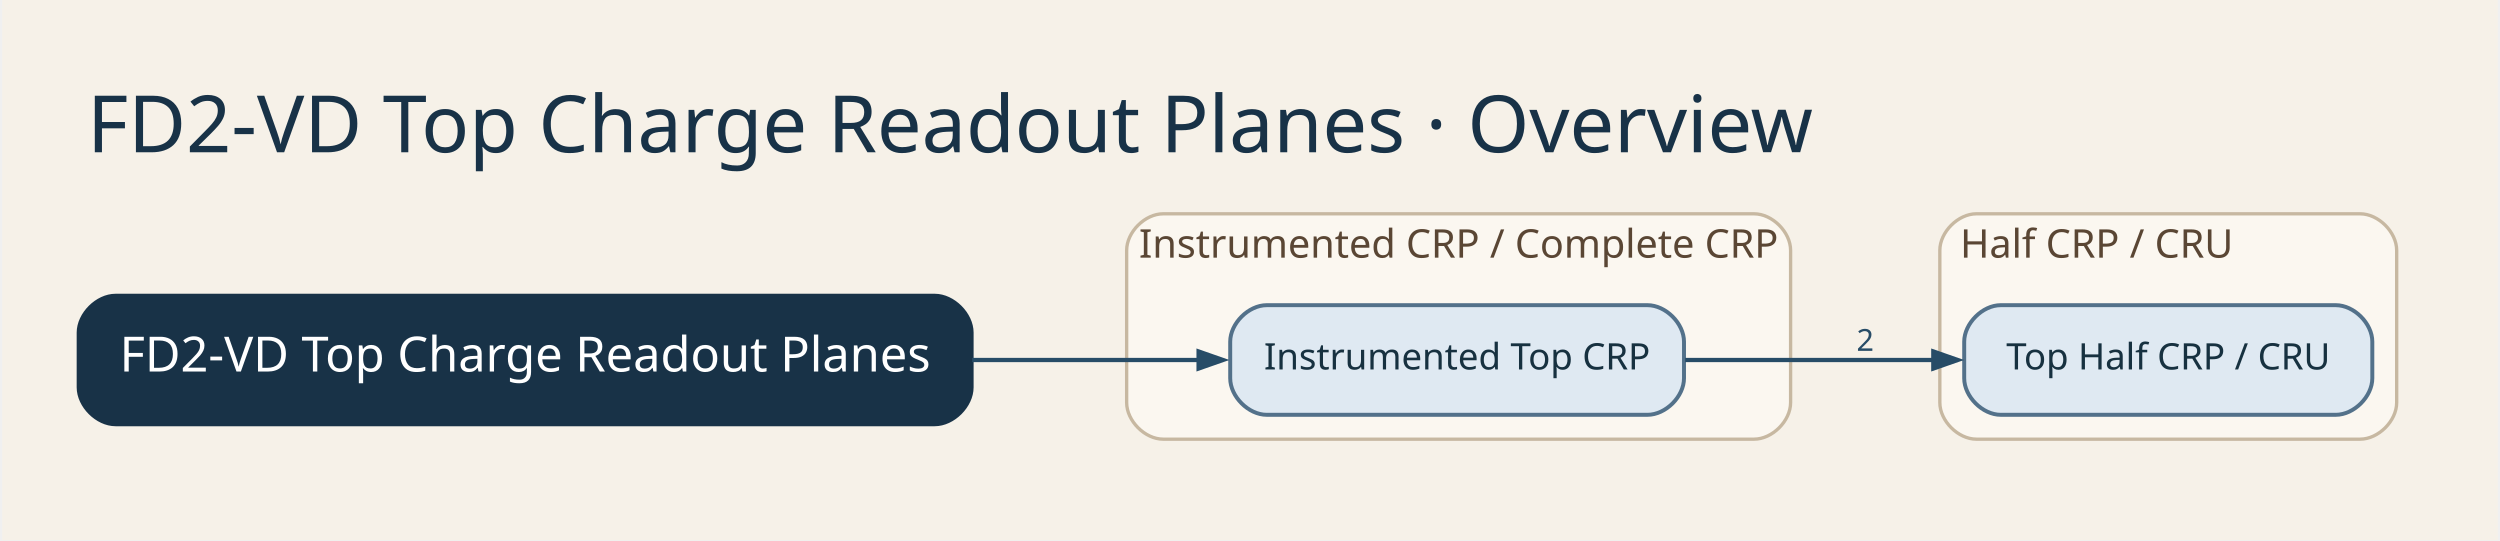
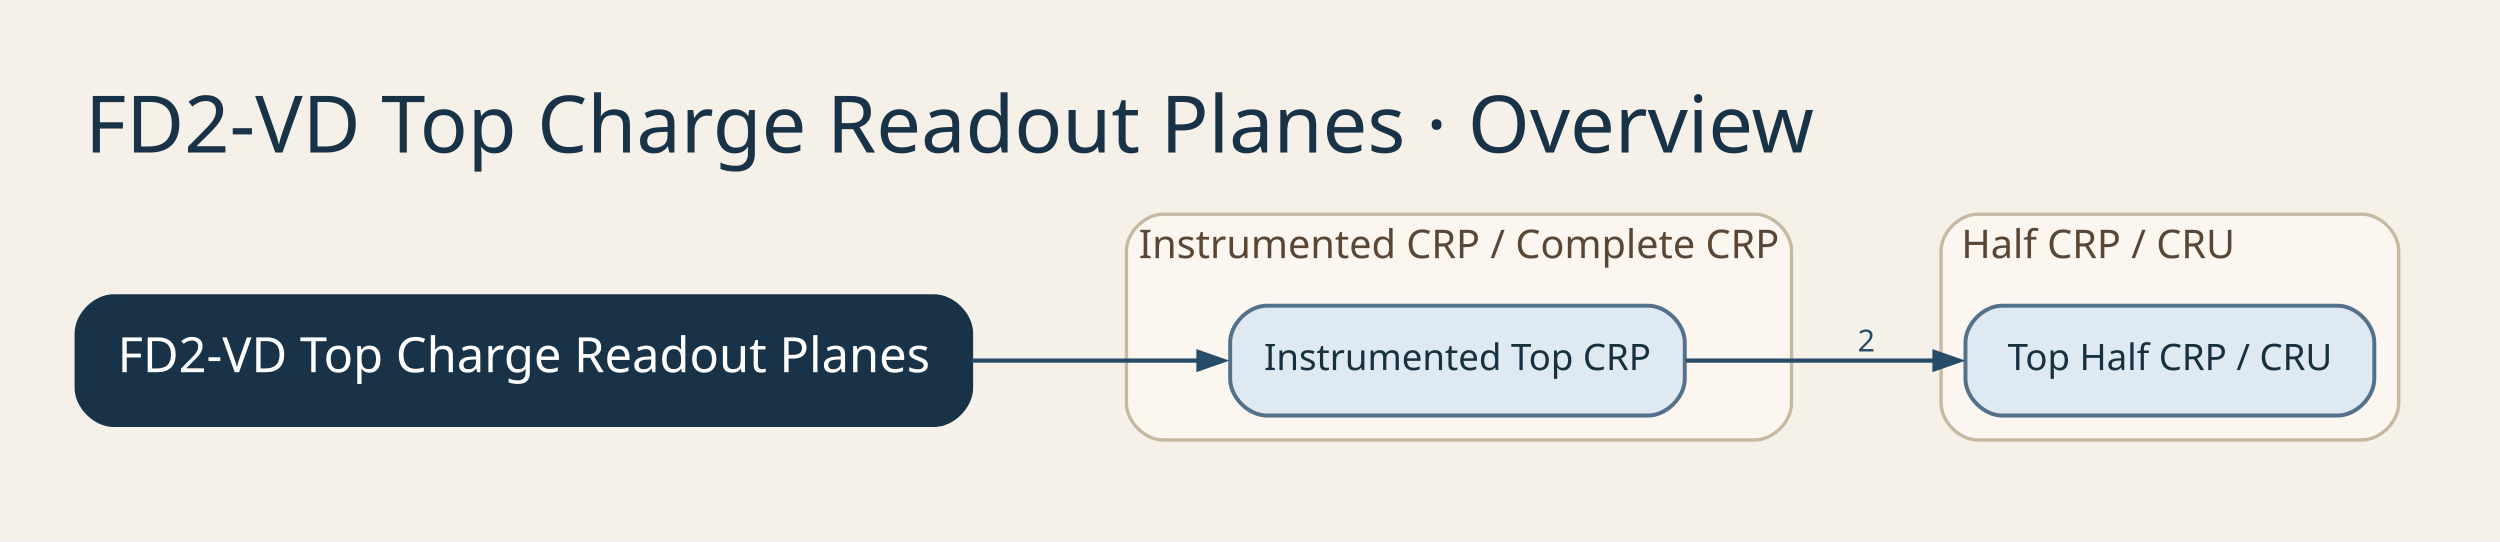
- <svg xmlns="http://www.w3.org/2000/svg" xmlns:xlink="http://www.w3.org/1999/xlink" width="819pt" height="177pt" viewBox="0.00 0.00 819.40 177.40">
+ <svg xmlns="http://www.w3.org/2000/svg" xmlns:xlink="http://www.w3.org/1999/xlink" preserveAspectRatio="xMidYMid meet" width="100%" height="100%" viewBox="0.00 0.00 819.40 177.40">
  <g id="graph0" class="graph" transform="scale(1 1) rotate(0) translate(25.2 152.2)">
    <polygon fill="#f6f1e8" stroke="none" points="-25.2,25.2 -25.2,-152.2 794.2,-152.2 794.2,25.2 -25.2,25.2" />
    <text text-anchor="middle" x="286" y="-102.2" font-family="Iowan Old Style" font-size="26.00" fill="#183247">FD2-VD Top Charge Readout Planes · Overview</text>
    <g id="clust1" class="cluster">
      <g id="a_clust1">
        <a xlink:href="../explorer.html#object=fd2_vd_top_crp.half_crp" xlink:title="Open Half CRP / CRU in the interactive explorer" target="_top">
          <path fill="#fbf7f0" stroke="#c7b8a1" stroke-width="1.1" d="M623,-8C623,-8 749,-8 749,-8 755,-8 761,-14 761,-20 761,-20 761,-70 761,-70 761,-76 755,-82 749,-82 749,-82 623,-82 623,-82 617,-82 611,-76 611,-70 611,-70 611,-20 611,-20 611,-14 617,-8 623,-8" />
          <text text-anchor="middle" x="662.5" y="-67.6" font-family="Avenir Next" font-size="13.00" fill="#5a4634">Half CRP / CRU</text>
        </a>
      </g>
    </g>
    <g id="clust2" class="cluster">
      <g id="a_clust2">
        <a xlink:href="../explorer.html#object=fd2_vd_top_crp.complete_crp" xlink:title="Open Instrumented CRP / Complete CRP in the interactive explorer" target="_top">
          <path fill="#fbf7f0" stroke="#c7b8a1" stroke-width="1.1" d="M356,-8C356,-8 550,-8 550,-8 556,-8 562,-14 562,-20 562,-20 562,-70 562,-70 562,-76 556,-82 550,-82 550,-82 356,-82 356,-82 350,-82 344,-76 344,-70 344,-70 344,-20 344,-20 344,-14 350,-8 356,-8" />
          <text text-anchor="middle" x="453" y="-67.6" font-family="Avenir Next" font-size="13.00" fill="#5a4634">Instrumented CRP / Complete CRP</text>
        </a>
      </g>
    </g>
    <g id="node1" class="node">
      <g id="a_node1">
        <a xlink:href="../explorer.html#object=fd2_vd_top_crp" xlink:title="Open FD2-VD Top Charge Readout Planes in the interactive explorer" target="_top">
          <path fill="#183247" stroke="#183247" stroke-width="1.5" d="M281,-55C281,-55 12,-55 12,-55 6,-55 0,-49 0,-43 0,-43 0,-25 0,-25 0,-19 6,-13 12,-13 12,-13 281,-13 281,-13 287,-13 293,-19 293,-25 293,-25 293,-43 293,-43 293,-49 287,-55 281,-55" />
          <text text-anchor="middle" x="146.5" y="-30.2" font-family="Avenir Next" font-size="16.00" fill="#ffffff">FD2-VD Top Charge Readout Planes</text>
        </a>
      </g>
    </g>
    <g id="node3" class="node">
      <g id="a_node3">
        <a xlink:href="../explorer.html#object=fd2_vd_top_crp.top_crp" xlink:title="Open Instrumented Top CRP in the interactive explorer" target="_top">
          <path fill="#dfe9f2" stroke="#53718a" stroke-width="1.3" d="M515,-52C515,-52 390,-52 390,-52 384,-52 378,-46 378,-40 378,-40 378,-28 378,-28 378,-22 384,-16 390,-16 390,-16 515,-16 515,-16 521,-16 527,-22 527,-28 527,-28 527,-40 527,-40 527,-46 521,-52 515,-52" />
          <text text-anchor="middle" x="452.5" y="-30.9" font-family="Avenir Next" font-size="12.00" fill="#173140">Instrumented Top CRP</text>
        </a>
      </g>
    </g>
    <g id="edge1" class="edge">
      <g id="a_edge1">
        <a xlink:href="../explorer.html#object=relation%3A80" xlink:title="Open contains relation in the interactive explorer" target="_top">
          <path fill="none" stroke="#274c67" stroke-width="1.4" d="M293.27,-34C318.87,-34 344.7,-34 367.87,-34" />
          <polygon fill="#274c67" stroke="#274c67" stroke-width="1.4" points="367.62,-36.8 375.62,-34 367.62,-31.2 367.62,-36.8" />
        </a>
      </g>
    </g>
    <g id="node2" class="node">
      <g id="a_node2">
        <a xlink:href="../explorer.html#object=fd2_vd_top_crp.cru" xlink:title="Open Top Half CRP / CRU in the interactive explorer" target="_top">
          <path fill="#dfe9f2" stroke="#53718a" stroke-width="1.3" d="M741,-52C741,-52 631,-52 631,-52 625,-52 619,-46 619,-40 619,-40 619,-28 619,-28 619,-22 625,-16 631,-16 631,-16 741,-16 741,-16 747,-16 753,-22 753,-28 753,-28 753,-40 753,-40 753,-46 747,-52 741,-52" />
          <text text-anchor="middle" x="686" y="-30.9" font-family="Avenir Next" font-size="12.00" fill="#173140">Top Half CRP / CRU</text>
        </a>
      </g>
    </g>
    <g id="edge2" class="edge">
      <g id="a_edge2">
        <a xlink:href="../explorer.html#object=relation%3A81" xlink:title="Open contains relation in the interactive explorer" target="_top">
          <path fill="none" stroke="#274c67" stroke-width="1.4" d="M527.38,-34C553.43,-34 582.75,-34 608.97,-34" />
          <polygon fill="#274c67" stroke="#274c67" stroke-width="1.4" points="608.86,-36.8 616.86,-34 608.86,-31.2 608.86,-36.8" />
        </a>
      </g>
      <g id="a_edge2-label">
        <a xlink:href="../explorer.html#object=relation%3A81" xlink:title="2" target="_top">
          <text text-anchor="middle" x="586.5" y="-37" font-family="Avenir Next" font-size="10.00" fill="#274c67">2</text>
        </a>
      </g>
    </g>
  </g>
</svg>
